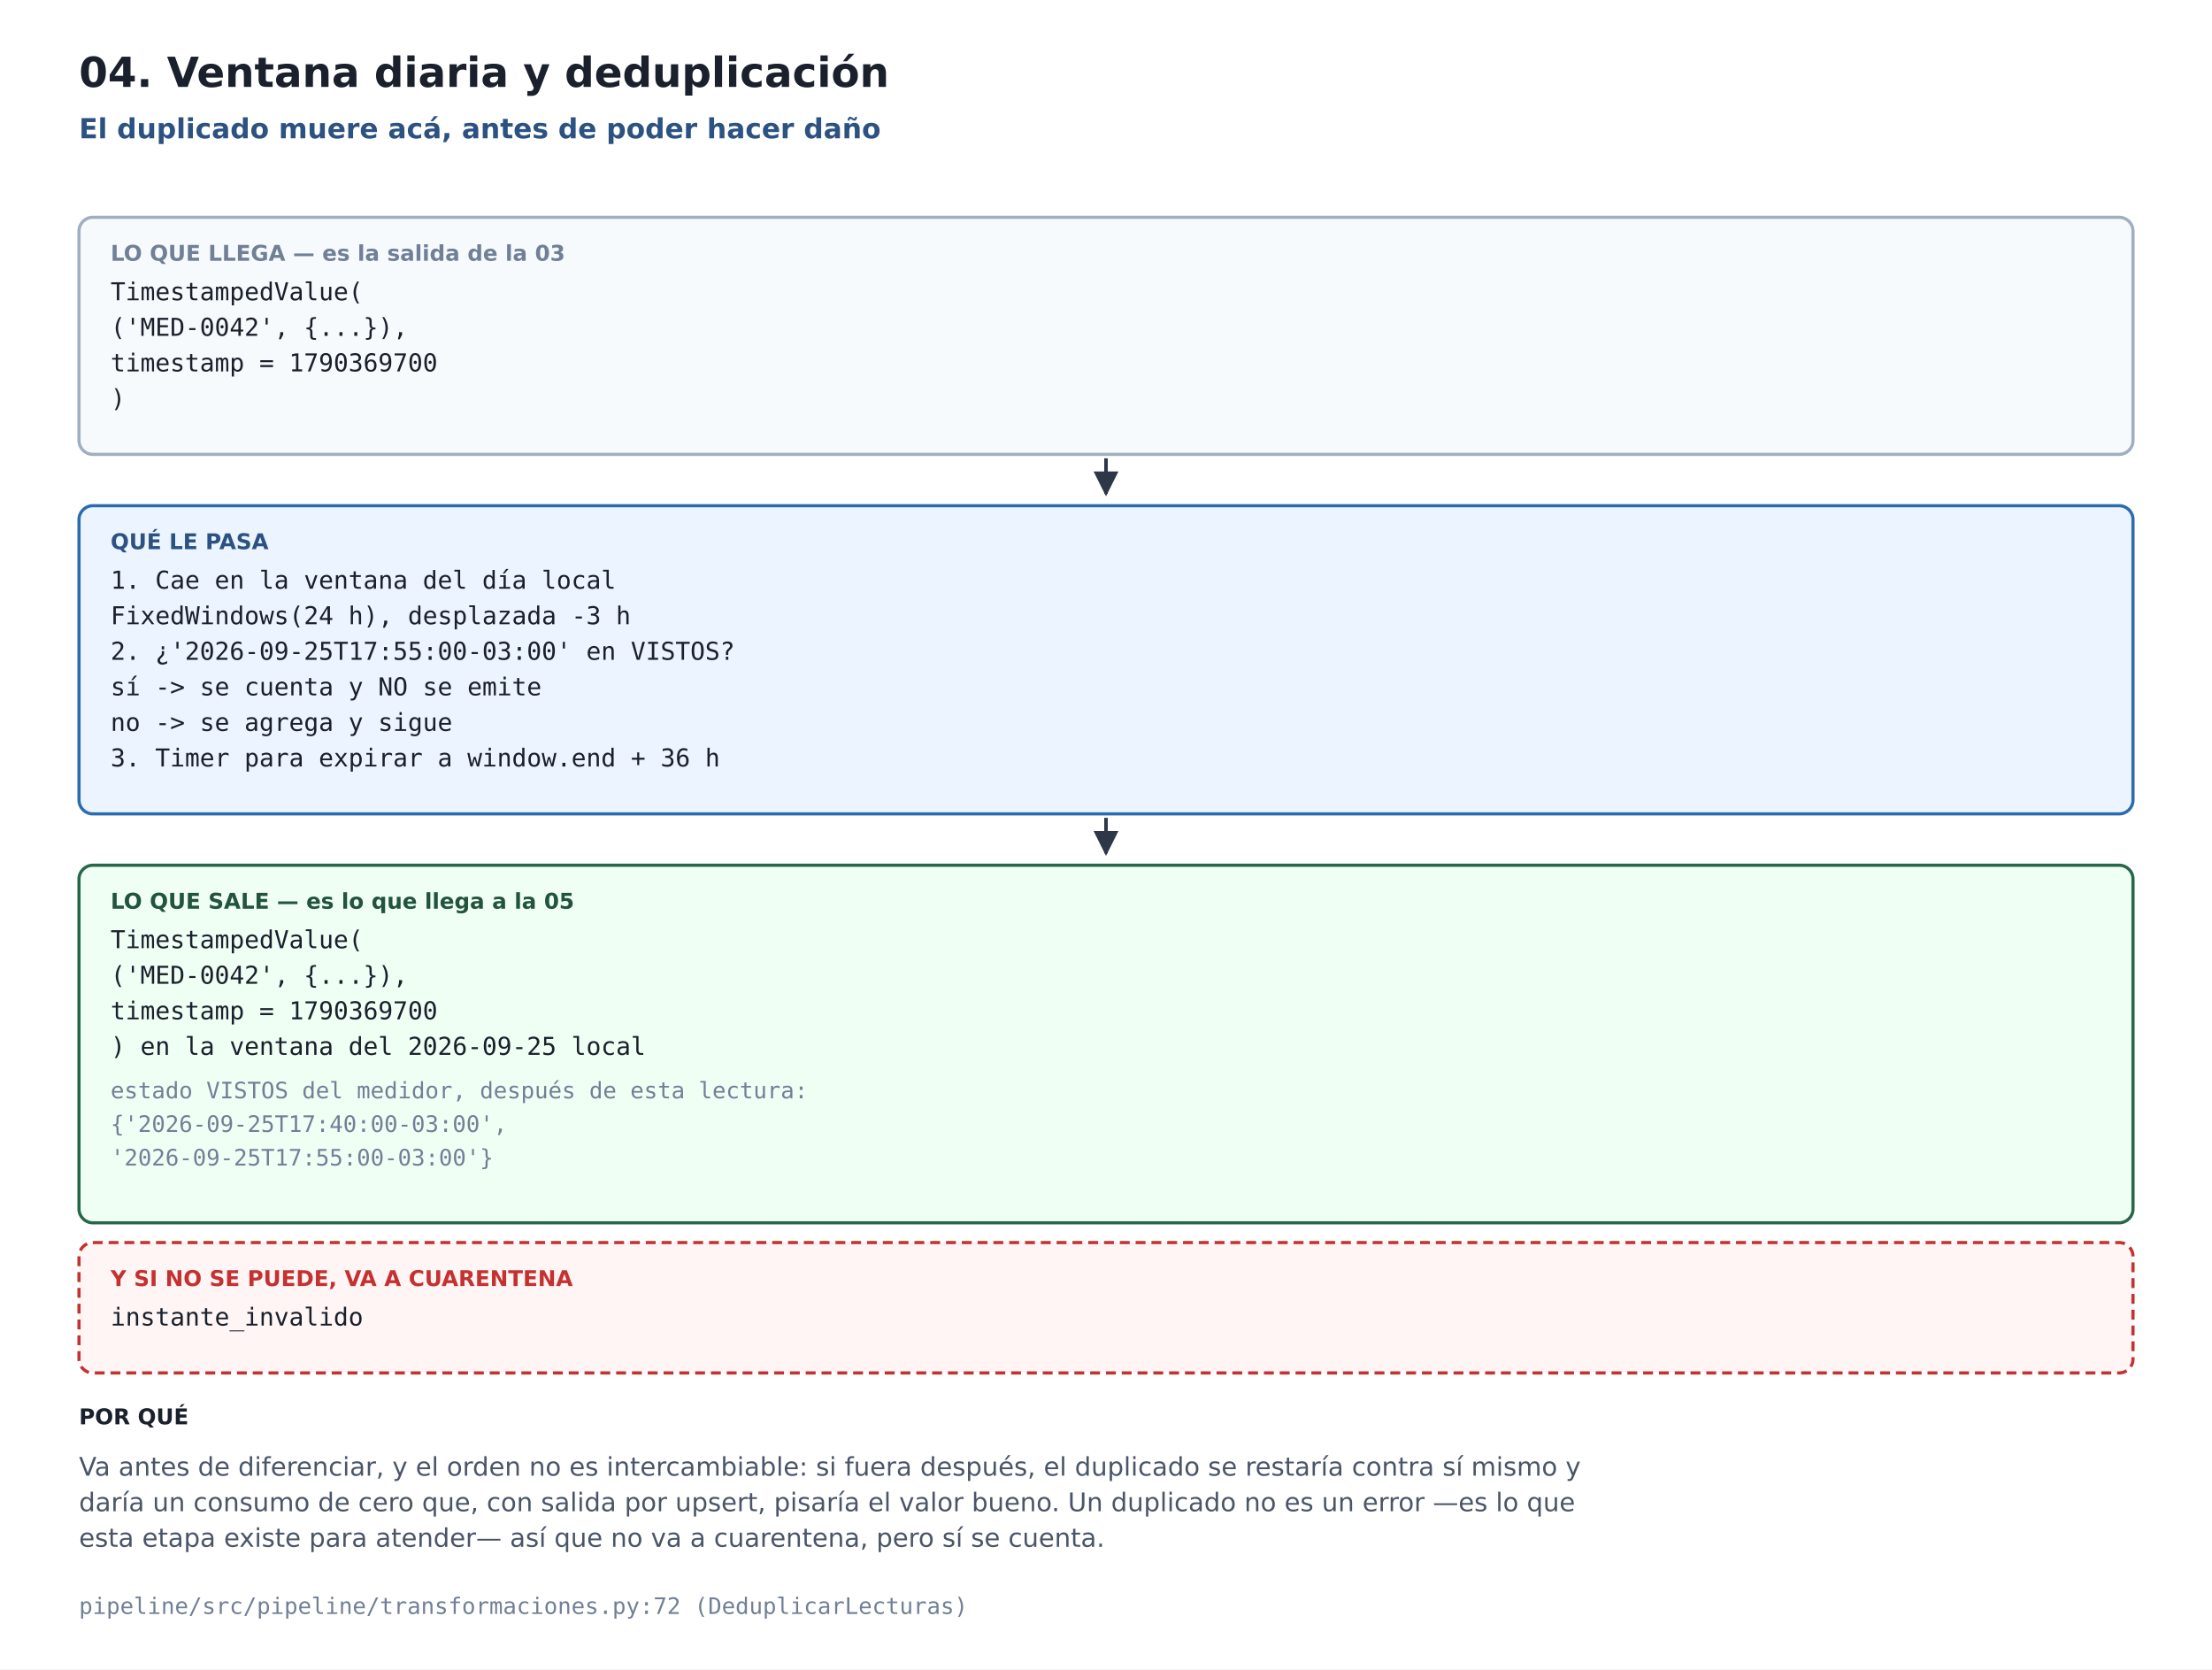
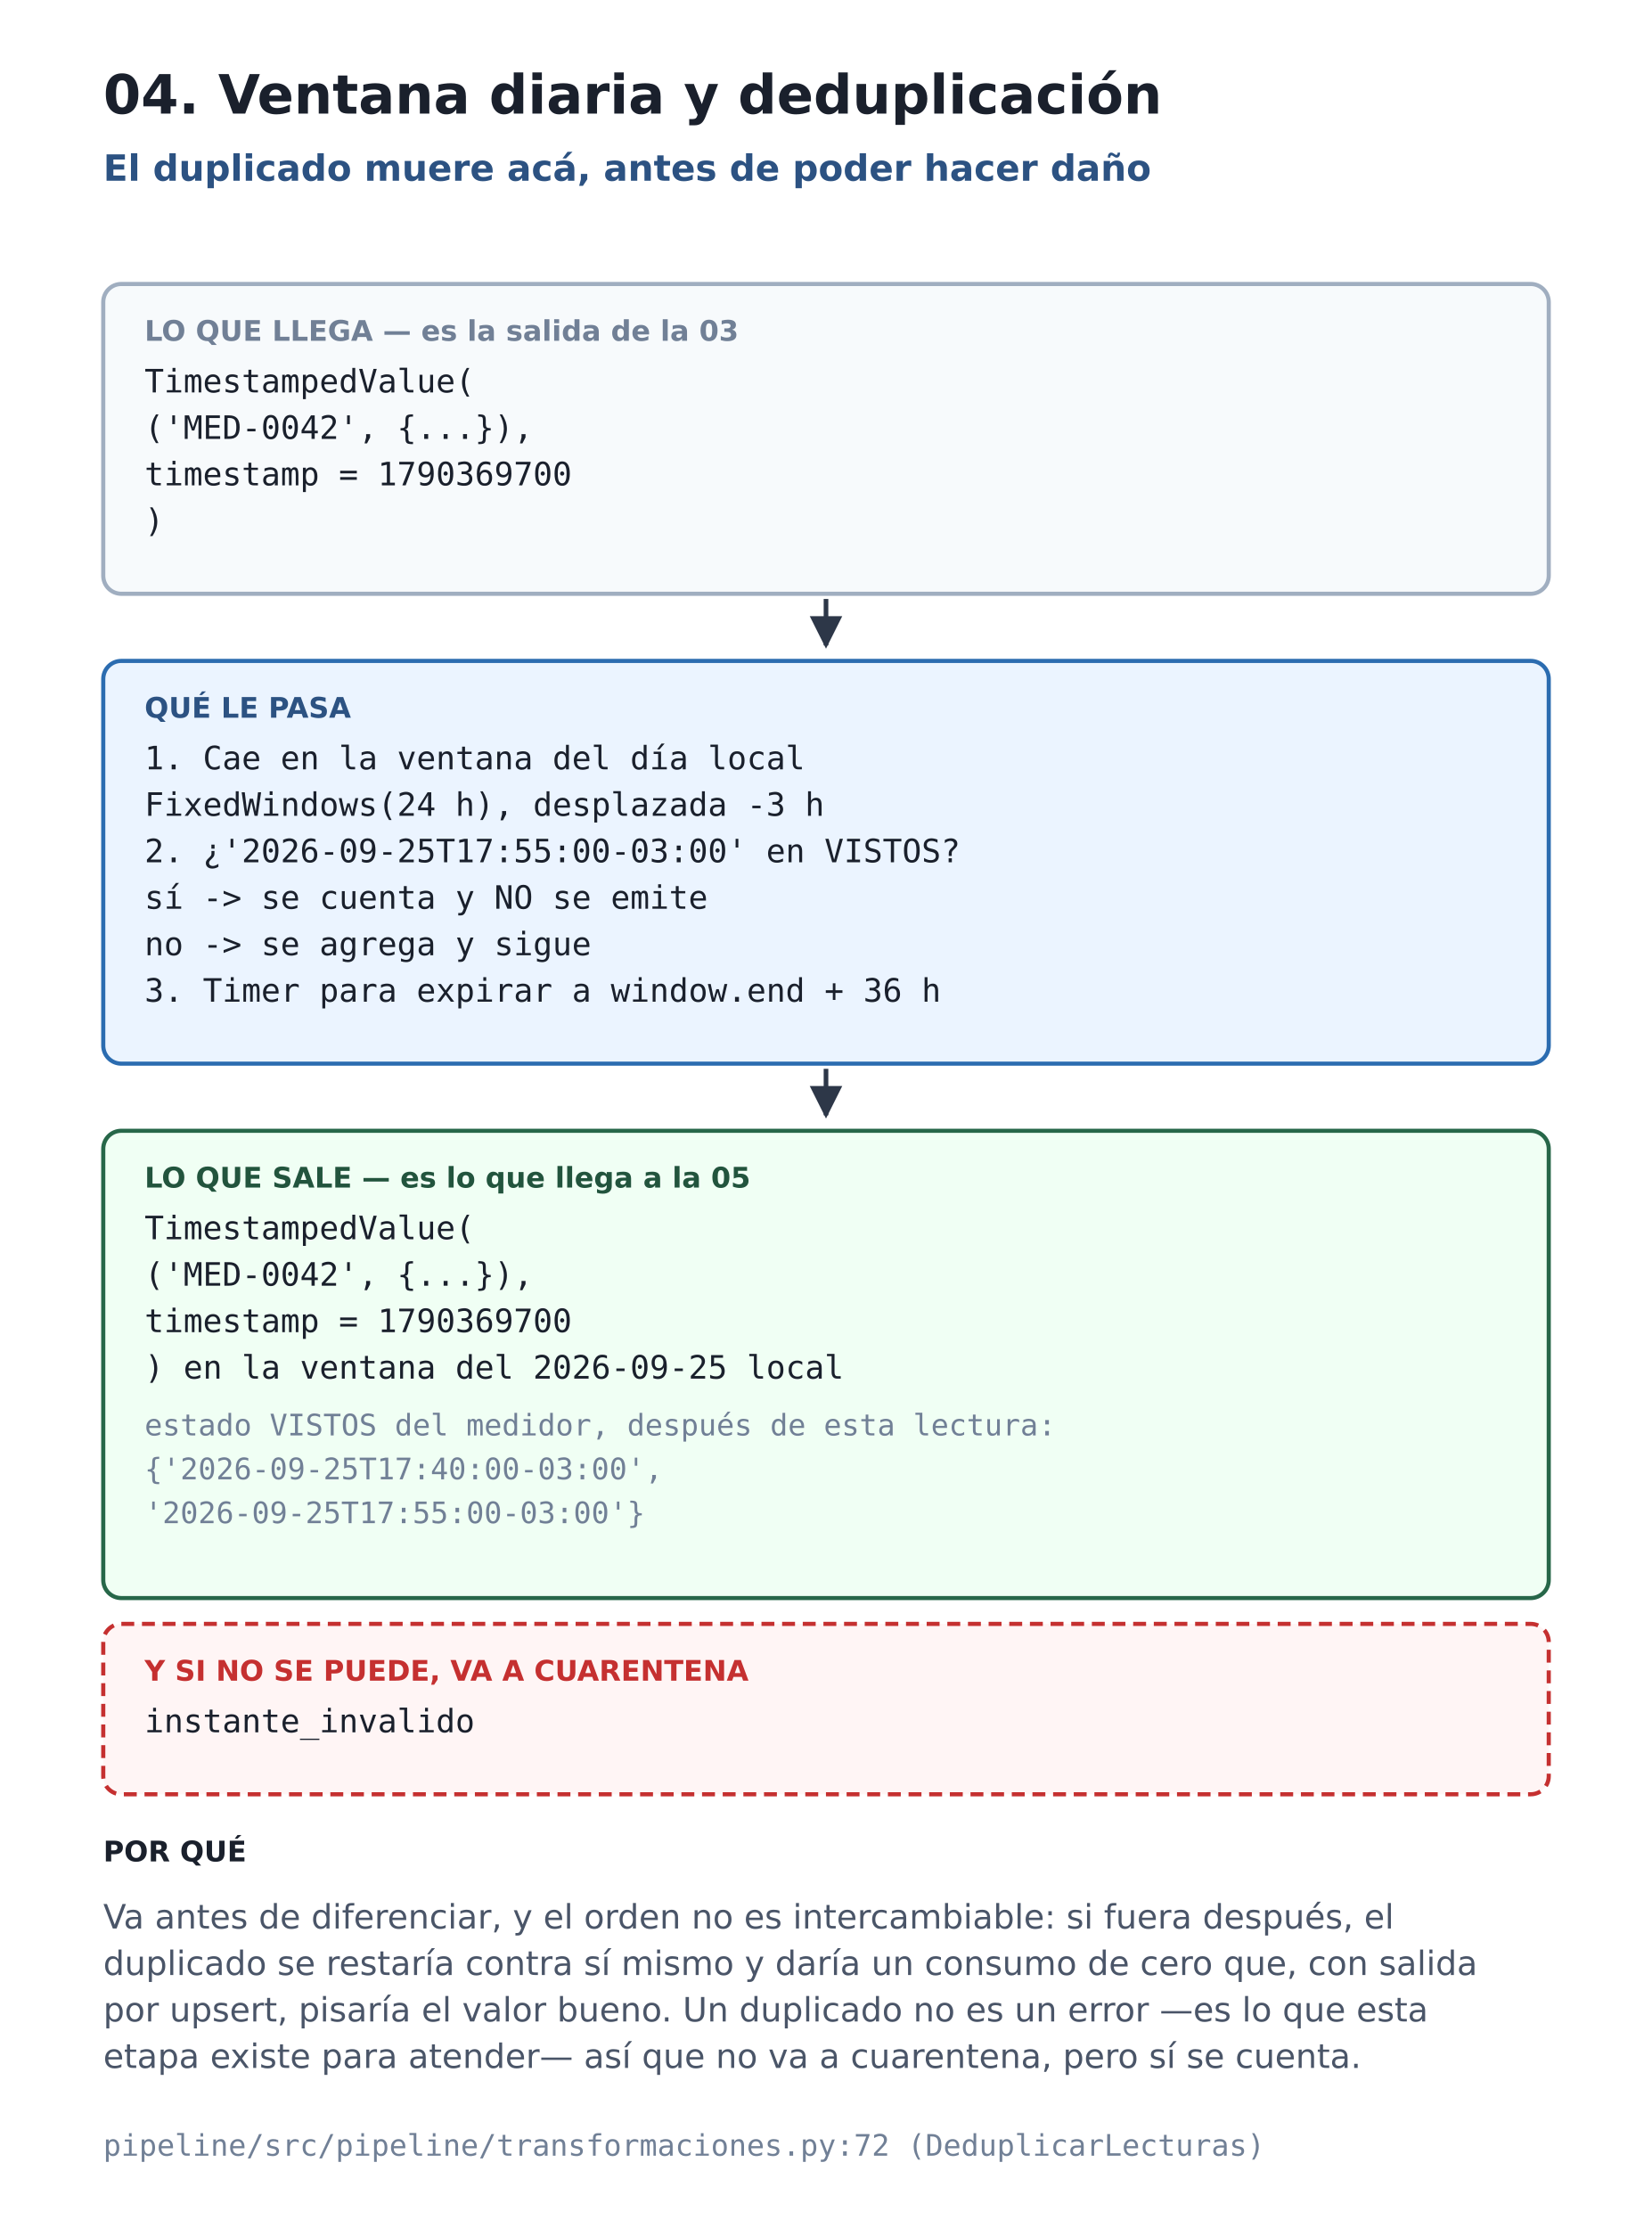
- <svg xmlns="http://www.w3.org/2000/svg" viewBox="0 0 1120 845" width="1120" height="845" font-family="'DejaVu Sans','Helvetica Neue',Arial,sans-serif">
+ <svg xmlns="http://www.w3.org/2000/svg" viewBox="0 0 640 863" width="640" height="863" font-family="'DejaVu Sans','Helvetica Neue',Arial,sans-serif">
  <defs>
    <marker id="fl" viewBox="0 0 10 10" refX="9" refY="5" markerWidth="7" markerHeight="7" orient="auto-start-reverse">
      <path d="M 0 0 L 10 5 L 0 10 z" fill="#2d3748" />
    </marker>
    <marker id="flr" viewBox="0 0 10 10" refX="9" refY="5" markerWidth="7" markerHeight="7" orient="auto-start-reverse">
      <path d="M 0 0 L 10 5 L 0 10 z" fill="#c53030" />
    </marker>
  </defs>
-   <rect width="1120" height="845" fill="#ffffff" />
+   <rect width="640" height="863" fill="#ffffff" />
  <text x="40" y="44" font-family="'DejaVu Sans','Helvetica Neue',Arial,sans-serif" font-size="21" fill="#1a202c" font-weight="600" text-anchor="start">04. Ventana diaria y deduplicación</text>
  <text x="40" y="70" font-family="'DejaVu Sans','Helvetica Neue',Arial,sans-serif" font-size="14" fill="#2c5282" font-weight="600" text-anchor="start">El duplicado muere acá, antes de poder hacer daño</text>
-   <rect x="40" y="110" width="1040" height="120" rx="7" fill="#f7fafc" stroke="#a0aec0" stroke-width="1.6" />
+   <rect x="40" y="110" width="560" height="120" rx="7" fill="#f7fafc" stroke="#a0aec0" stroke-width="1.6" />
  <text x="56" y="132" font-family="'DejaVu Sans','Helvetica Neue',Arial,sans-serif" font-size="11" fill="#718096" font-weight="700" text-anchor="start">LO QUE LLEGA — es la salida de la 03</text>
  <text x="56" y="152" font-family="'DejaVu Sans Mono','Menlo',monospace" font-size="12.5" fill="#1a202c" font-weight="normal" text-anchor="start">TimestampedValue(</text>
  <text x="56" y="170" font-family="'DejaVu Sans Mono','Menlo',monospace" font-size="12.5" fill="#1a202c" font-weight="normal" text-anchor="start">  ('MED-0042', {...}),</text>
  <text x="56" y="188" font-family="'DejaVu Sans Mono','Menlo',monospace" font-size="12.5" fill="#1a202c" font-weight="normal" text-anchor="start">  timestamp = 1790369700</text>
  <text x="56" y="206" font-family="'DejaVu Sans Mono','Menlo',monospace" font-size="12.5" fill="#1a202c" font-weight="normal" text-anchor="start">)</text>
-   <line x1="560" y1="232" x2="560" y2="250" stroke="#2d3748" stroke-width="1.8" marker-end="url(#fl)" />
-   <rect x="40" y="256" width="1040" height="156" rx="7" fill="#ebf4ff" stroke="#2b6cb0" stroke-width="1.6" />
+   <line x1="320" y1="232" x2="320" y2="250" stroke="#2d3748" stroke-width="1.8" marker-end="url(#fl)" />
+   <rect x="40" y="256" width="560" height="156" rx="7" fill="#ebf4ff" stroke="#2b6cb0" stroke-width="1.6" />
  <text x="56" y="278" font-family="'DejaVu Sans','Helvetica Neue',Arial,sans-serif" font-size="11" fill="#2c5282" font-weight="700" text-anchor="start">QUÉ LE PASA</text>
  <text x="56" y="298" font-family="'DejaVu Sans Mono','Menlo',monospace" font-size="12.5" fill="#1a202c" font-weight="normal" text-anchor="start">1. Cae en la ventana del día local</text>
  <text x="56" y="316" font-family="'DejaVu Sans Mono','Menlo',monospace" font-size="12.5" fill="#1a202c" font-weight="normal" text-anchor="start">   FixedWindows(24 h), desplazada -3 h</text>
  <text x="56" y="334" font-family="'DejaVu Sans Mono','Menlo',monospace" font-size="12.5" fill="#1a202c" font-weight="normal" text-anchor="start">2. ¿'2026-09-25T17:55:00-03:00' en VISTOS?</text>
  <text x="56" y="352" font-family="'DejaVu Sans Mono','Menlo',monospace" font-size="12.5" fill="#1a202c" font-weight="normal" text-anchor="start">   sí -&gt; se cuenta y NO se emite</text>
  <text x="56" y="370" font-family="'DejaVu Sans Mono','Menlo',monospace" font-size="12.5" fill="#1a202c" font-weight="normal" text-anchor="start">   no -&gt; se agrega y sigue</text>
  <text x="56" y="388" font-family="'DejaVu Sans Mono','Menlo',monospace" font-size="12.5" fill="#1a202c" font-weight="normal" text-anchor="start">3. Timer para expirar a window.end + 36 h</text>
-   <line x1="560" y1="414" x2="560" y2="432" stroke="#2d3748" stroke-width="1.8" marker-end="url(#fl)" />
-   <rect x="40" y="438" width="1040" height="181" rx="7" fill="#f0fff4" stroke="#276749" stroke-width="1.6" />
+   <line x1="320" y1="414" x2="320" y2="432" stroke="#2d3748" stroke-width="1.8" marker-end="url(#fl)" />
+   <rect x="40" y="438" width="560" height="181" rx="7" fill="#f0fff4" stroke="#276749" stroke-width="1.6" />
  <text x="56" y="460" font-family="'DejaVu Sans','Helvetica Neue',Arial,sans-serif" font-size="11" fill="#22543d" font-weight="700" text-anchor="start">LO QUE SALE — es lo que llega a la 05</text>
  <text x="56" y="480" font-family="'DejaVu Sans Mono','Menlo',monospace" font-size="12.5" fill="#1a202c" font-weight="normal" text-anchor="start">TimestampedValue(</text>
  <text x="56" y="498" font-family="'DejaVu Sans Mono','Menlo',monospace" font-size="12.5" fill="#1a202c" font-weight="normal" text-anchor="start">  ('MED-0042', {...}),</text>
  <text x="56" y="516" font-family="'DejaVu Sans Mono','Menlo',monospace" font-size="12.5" fill="#1a202c" font-weight="normal" text-anchor="start">  timestamp = 1790369700</text>
  <text x="56" y="534" font-family="'DejaVu Sans Mono','Menlo',monospace" font-size="12.5" fill="#1a202c" font-weight="normal" text-anchor="start">)   en la ventana del 2026-09-25 local</text>
  <text x="56" y="556" font-family="'DejaVu Sans Mono','Menlo',monospace" font-size="11.5" fill="#718096" font-weight="normal" text-anchor="start">estado VISTOS del medidor, después de esta lectura:</text>
  <text x="56" y="573" font-family="'DejaVu Sans Mono','Menlo',monospace" font-size="11.5" fill="#718096" font-weight="normal" text-anchor="start">  {'2026-09-25T17:40:00-03:00',</text>
  <text x="56" y="590" font-family="'DejaVu Sans Mono','Menlo',monospace" font-size="11.5" fill="#718096" font-weight="normal" text-anchor="start">   '2026-09-25T17:55:00-03:00'}</text>
-   <rect x="40" y="629" width="1040" height="66" rx="7" fill="#fff5f5" stroke="#c53030" stroke-width="1.6" stroke-dasharray="5 3" />
+   <rect x="40" y="629" width="560" height="66" rx="7" fill="#fff5f5" stroke="#c53030" stroke-width="1.6" stroke-dasharray="5 3" />
  <text x="56" y="651" font-family="'DejaVu Sans','Helvetica Neue',Arial,sans-serif" font-size="11" fill="#c53030" font-weight="700" text-anchor="start">Y SI NO SE PUEDE, VA A CUARENTENA</text>
  <text x="56" y="671" font-family="'DejaVu Sans Mono','Menlo',monospace" font-size="12.5" fill="#1a202c" font-weight="normal" text-anchor="start">instante_invalido</text>
  <text x="40" y="721" font-family="'DejaVu Sans','Helvetica Neue',Arial,sans-serif" font-size="11" fill="#1a202c" font-weight="700" text-anchor="start">POR QUÉ</text>
-   <text x="40" y="747" font-family="'DejaVu Sans','Helvetica Neue',Arial,sans-serif" font-size="13" fill="#4a5568" font-weight="normal" text-anchor="start">Va antes de diferenciar, y el orden no es intercambiable: si fuera después, el duplicado se restaría contra sí mismo y</text>
-   <text x="40" y="765" font-family="'DejaVu Sans','Helvetica Neue',Arial,sans-serif" font-size="13" fill="#4a5568" font-weight="normal" text-anchor="start">daría un consumo de cero que, con salida por upsert, pisaría el valor bueno. Un duplicado no es un error —es lo que</text>
-   <text x="40" y="783" font-family="'DejaVu Sans','Helvetica Neue',Arial,sans-serif" font-size="13" fill="#4a5568" font-weight="normal" text-anchor="start">esta etapa existe para atender— así que no va a cuarentena, pero sí se cuenta.</text>
-   <text x="40" y="817" font-family="'DejaVu Sans Mono','Menlo',monospace" font-size="11.5" fill="#718096" font-weight="normal" text-anchor="start">pipeline/src/pipeline/transformaciones.py:72 (DeduplicarLecturas)</text>
+   <text x="40" y="747" font-family="'DejaVu Sans','Helvetica Neue',Arial,sans-serif" font-size="13" fill="#4a5568" font-weight="normal" text-anchor="start">Va antes de diferenciar, y el orden no es intercambiable: si fuera después, el</text>
+   <text x="40" y="765" font-family="'DejaVu Sans','Helvetica Neue',Arial,sans-serif" font-size="13" fill="#4a5568" font-weight="normal" text-anchor="start">duplicado se restaría contra sí mismo y daría un consumo de cero que, con salida</text>
+   <text x="40" y="783" font-family="'DejaVu Sans','Helvetica Neue',Arial,sans-serif" font-size="13" fill="#4a5568" font-weight="normal" text-anchor="start">por upsert, pisaría el valor bueno. Un duplicado no es un error —es lo que esta</text>
+   <text x="40" y="801" font-family="'DejaVu Sans','Helvetica Neue',Arial,sans-serif" font-size="13" fill="#4a5568" font-weight="normal" text-anchor="start">etapa existe para atender— así que no va a cuarentena, pero sí se cuenta.</text>
+   <text x="40" y="835" font-family="'DejaVu Sans Mono','Menlo',monospace" font-size="11.5" fill="#718096" font-weight="normal" text-anchor="start">pipeline/src/pipeline/transformaciones.py:72 (DeduplicarLecturas)</text>
</svg>
